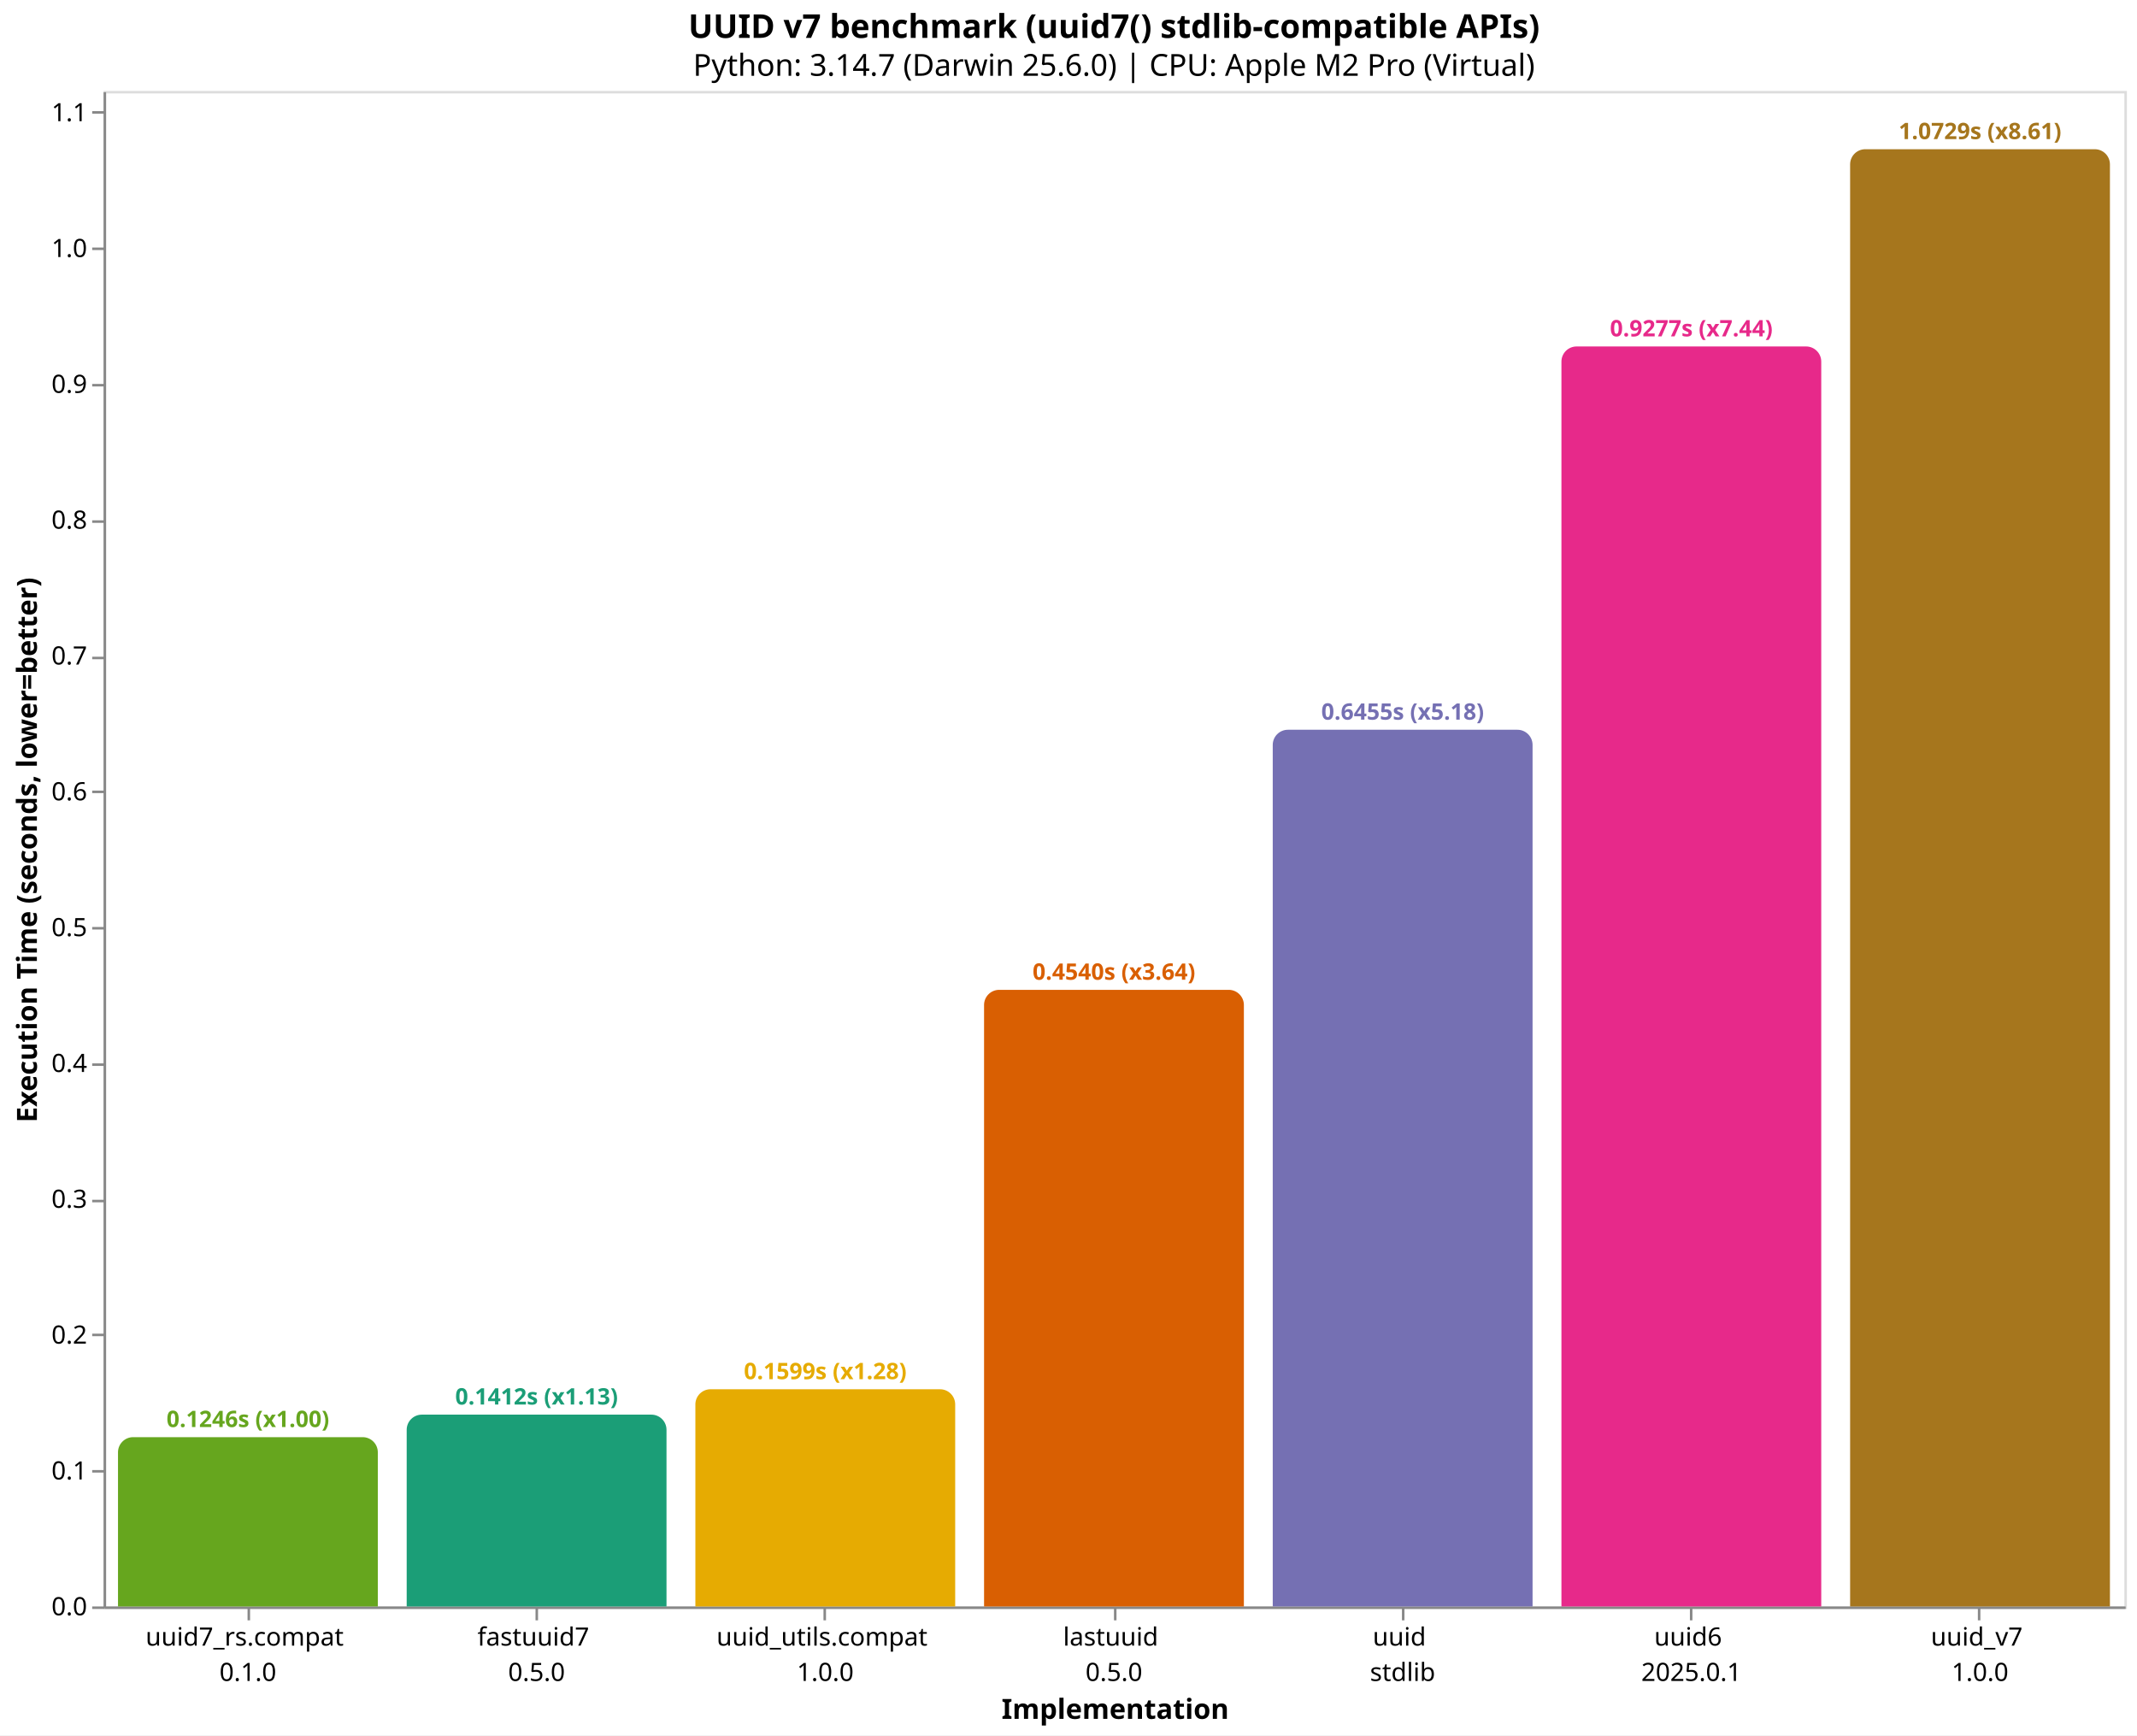
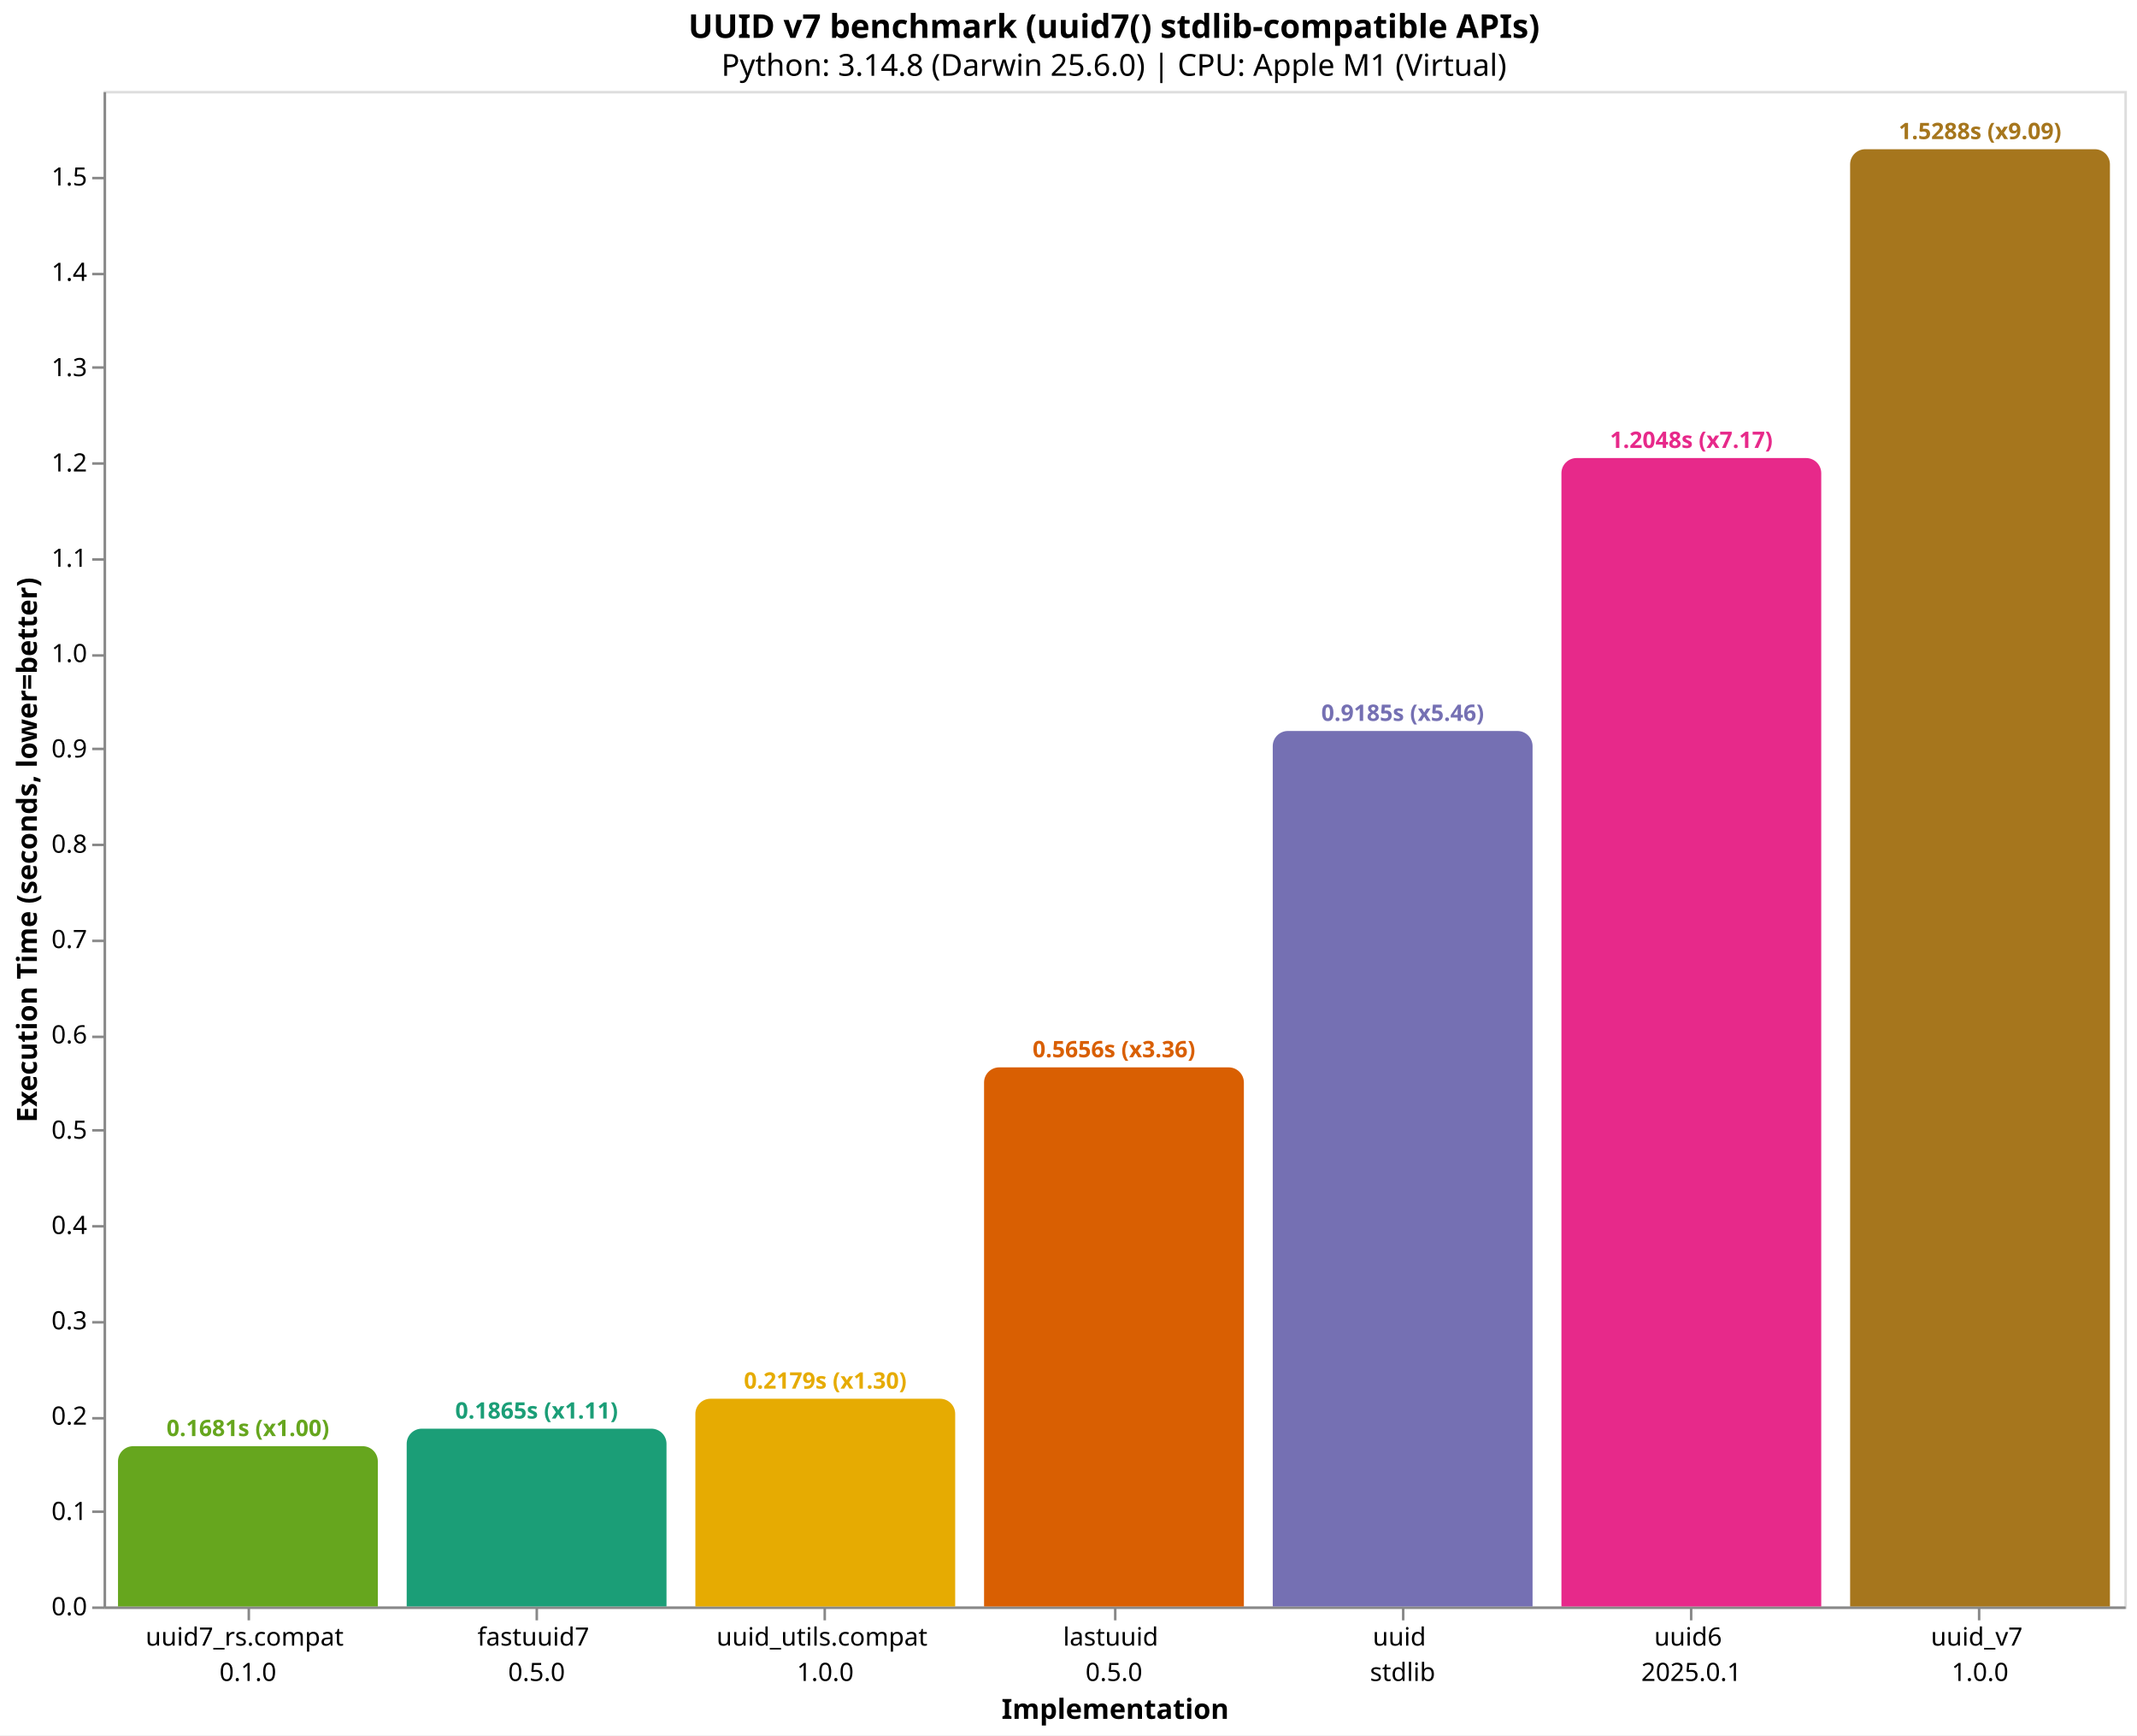
<svg xmlns="http://www.w3.org/2000/svg" version="1.1" class="marks" width="846" height="687" viewBox="0 0 846 687">
  <rect width="846" height="687" fill="white" />
  <g fill="none" stroke-miterlimit="10" transform="translate(41,36)">
    <g class="mark-group role-frame root" role="graphics-object" aria-roledescription="group mark container">
      <g transform="translate(0,0)">
        <path class="background" aria-hidden="true" d="M0.5,0.5h800v600h-800Z" stroke="#ddd" />
        <g>
          <g class="mark-group role-axis" role="graphics-symbol" aria-roledescription="axis" aria-label="X-axis titled 'Implementation' for a discrete scale with 7 values: uuid7_rs.compat&#10;0.1.0, fastuuid7&#10;0.5.0, uuid_utils.compat&#10;1.0.0, lastuuid&#10;0.5.0, uuid&#10;stdlib, uuid6&#10;2025.0.1, uuid_v7&#10;1.0.0">
            <g transform="translate(0.5,600.5)">
              <path class="background" aria-hidden="true" d="M0,0h0v0h0Z" pointer-events="none" />
              <g>
                <g class="mark-rule role-axis-tick" pointer-events="none">
                  <line transform="translate(57,0)" x2="0" y2="5" stroke="#888" stroke-width="1" opacity="1" />
                  <line transform="translate(171,0)" x2="0" y2="5" stroke="#888" stroke-width="1" opacity="1" />
                  <line transform="translate(285,0)" x2="0" y2="5" stroke="#888" stroke-width="1" opacity="1" />
                  <line transform="translate(400,0)" x2="0" y2="5" stroke="#888" stroke-width="1" opacity="1" />
                  <line transform="translate(514,0)" x2="0" y2="5" stroke="#888" stroke-width="1" opacity="1" />
                  <line transform="translate(628,0)" x2="0" y2="5" stroke="#888" stroke-width="1" opacity="1" />
                  <line transform="translate(742,0)" x2="0" y2="5" stroke="#888" stroke-width="1" opacity="1" />
                </g>
                <g class="mark-text role-axis-label" pointer-events="none">
                  <text text-anchor="middle" transform="translate(56.64286,15)" font-family="sans-serif" font-size="10px" fill="#000" opacity="1">
                    <tspan>uuid7_rs.compat</tspan>
                    <tspan x="0" dy="14">0.1.0</tspan>
                  </text>
                  <text text-anchor="middle" transform="translate(170.9286,15)" font-family="sans-serif" font-size="10px" fill="#000" opacity="1">
                    <tspan>fastuuid7</tspan>
                    <tspan x="0" dy="14">0.5.0</tspan>
                  </text>
                  <text text-anchor="middle" transform="translate(285.2143,15)" font-family="sans-serif" font-size="10px" fill="#000" opacity="1">
                    <tspan>uuid_utils.compat</tspan>
                    <tspan x="0" dy="14">1.0.0</tspan>
                  </text>
                  <text text-anchor="middle" transform="translate(399.5,15)" font-family="sans-serif" font-size="10px" fill="#000" opacity="1">
                    <tspan>lastuuid</tspan>
                    <tspan x="0" dy="14">0.5.0</tspan>
                  </text>
                  <text text-anchor="middle" transform="translate(513.7857,15)" font-family="sans-serif" font-size="10px" fill="#000" opacity="1">
                    <tspan>uuid</tspan>
                    <tspan x="0" dy="14">stdlib</tspan>
                  </text>
                  <text text-anchor="middle" transform="translate(628.0714,15)" font-family="sans-serif" font-size="10px" fill="#000" opacity="1">
                    <tspan>uuid6</tspan>
                    <tspan x="0" dy="14">2025.0.1</tspan>
                  </text>
                  <text text-anchor="middle" transform="translate(742.3571,15)" font-family="sans-serif" font-size="10px" fill="#000" opacity="1">
                    <tspan>uuid_v7</tspan>
                    <tspan x="0" dy="14">1.0.0</tspan>
                  </text>
                </g>
                <g class="mark-rule role-axis-domain" pointer-events="none">
                  <line transform="translate(0,0)" x2="800" y2="0" stroke="#888" stroke-width="1" opacity="1" />
                </g>
                <g class="mark-text role-axis-title" pointer-events="none">
                  <text text-anchor="middle" transform="translate(400,44)" font-family="sans-serif" font-size="11px" font-weight="bold" fill="#000" opacity="1">Implementation</text>
                </g>
              </g>
              <path class="foreground" aria-hidden="true" d="" pointer-events="none" display="none" />
            </g>
          </g>
-           <g class="mark-group role-axis" role="graphics-symbol" aria-roledescription="axis" aria-label="Y-axis titled 'Execution Time (seconds, lower=better)' for a linear scale with values from 0.0 to 1.1">
+           <g class="mark-group role-axis" role="graphics-symbol" aria-roledescription="axis" aria-label="Y-axis titled 'Execution Time (seconds, lower=better)' for a linear scale with values from 0.0 to 1.6">
            <g transform="translate(0.5,0.5)">
              <path class="background" aria-hidden="true" d="M0,0h0v0h0Z" pointer-events="none" />
              <g>
                <g class="mark-rule role-axis-tick" pointer-events="none">
                  <line transform="translate(0,600)" x2="-5" y2="0" stroke="#888" stroke-width="1" opacity="1" />
-                   <line transform="translate(0,546)" x2="-5" y2="0" stroke="#888" stroke-width="1" opacity="1" />
-                   <line transform="translate(0,492)" x2="-5" y2="0" stroke="#888" stroke-width="1" opacity="1" />
-                   <line transform="translate(0,439)" x2="-5" y2="0" stroke="#888" stroke-width="1" opacity="1" />
-                   <line transform="translate(0,385)" x2="-5" y2="0" stroke="#888" stroke-width="1" opacity="1" />
-                   <line transform="translate(0,331)" x2="-5" y2="0" stroke="#888" stroke-width="1" opacity="1" />
-                   <line transform="translate(0,277)" x2="-5" y2="0" stroke="#888" stroke-width="1" opacity="1" />
-                   <line transform="translate(0,224)" x2="-5" y2="0" stroke="#888" stroke-width="1" opacity="1" />
-                   <line transform="translate(0,170)" x2="-5" y2="0" stroke="#888" stroke-width="1" opacity="1" />
-                   <line transform="translate(0,116)" x2="-5" y2="0" stroke="#888" stroke-width="1" opacity="1" />
-                   <line transform="translate(0,62)" x2="-5" y2="0" stroke="#888" stroke-width="1" opacity="1" />
-                   <line transform="translate(0,8)" x2="-5" y2="0" stroke="#888" stroke-width="1" opacity="1" />
+                   <line transform="translate(0,562)" x2="-5" y2="0" stroke="#888" stroke-width="1" opacity="1" />
+                   <line transform="translate(0,525)" x2="-5" y2="0" stroke="#888" stroke-width="1" opacity="1" />
+                   <line transform="translate(0,487)" x2="-5" y2="0" stroke="#888" stroke-width="1" opacity="1" />
+                   <line transform="translate(0,449)" x2="-5" y2="0" stroke="#888" stroke-width="1" opacity="1" />
+                   <line transform="translate(0,411)" x2="-5" y2="0" stroke="#888" stroke-width="1" opacity="1" />
+                   <line transform="translate(0,374)" x2="-5" y2="0" stroke="#888" stroke-width="1" opacity="1" />
+                   <line transform="translate(0,336)" x2="-5" y2="0" stroke="#888" stroke-width="1" opacity="1" />
+                   <line transform="translate(0,298)" x2="-5" y2="0" stroke="#888" stroke-width="1" opacity="1" />
+                   <line transform="translate(0,260)" x2="-5" y2="0" stroke="#888" stroke-width="1" opacity="1" />
+                   <line transform="translate(0,223)" x2="-5" y2="0" stroke="#888" stroke-width="1" opacity="1" />
+                   <line transform="translate(0,185)" x2="-5" y2="0" stroke="#888" stroke-width="1" opacity="1" />
+                   <line transform="translate(0,147)" x2="-5" y2="0" stroke="#888" stroke-width="1" opacity="1" />
+                   <line transform="translate(0,109)" x2="-5" y2="0" stroke="#888" stroke-width="1" opacity="1" />
+                   <line transform="translate(0,72)" x2="-5" y2="0" stroke="#888" stroke-width="1" opacity="1" />
+                   <line transform="translate(0,34)" x2="-5" y2="0" stroke="#888" stroke-width="1" opacity="1" />
                </g>
                <g class="mark-text role-axis-label" pointer-events="none">
                  <text text-anchor="end" transform="translate(-7,603)" font-family="sans-serif" font-size="10px" fill="#000" opacity="1">0.0</text>
-                   <text text-anchor="end" transform="translate(-7,549.2263)" font-family="sans-serif" font-size="10px" fill="#000" opacity="1">0.1</text>
-                   <text text-anchor="end" transform="translate(-7,495.4526)" font-family="sans-serif" font-size="10px" fill="#000" opacity="1">0.2</text>
-                   <text text-anchor="end" transform="translate(-7,441.6789)" font-family="sans-serif" font-size="10px" fill="#000" opacity="1">0.3</text>
-                   <text text-anchor="end" transform="translate(-7,387.9052)" font-family="sans-serif" font-size="10px" fill="#000" opacity="1">0.4</text>
-                   <text text-anchor="end" transform="translate(-7,334.1315)" font-family="sans-serif" font-size="10px" fill="#000" opacity="1">0.5</text>
-                   <text text-anchor="end" transform="translate(-7,280.3578)" font-family="sans-serif" font-size="10px" fill="#000" opacity="1">0.6</text>
-                   <text text-anchor="end" transform="translate(-7,226.5841)" font-family="sans-serif" font-size="10px" fill="#000" opacity="1">0.7</text>
-                   <text text-anchor="end" transform="translate(-7,172.8104)" font-family="sans-serif" font-size="10px" fill="#000" opacity="1">0.8</text>
-                   <text text-anchor="end" transform="translate(-7,119.0367)" font-family="sans-serif" font-size="10px" fill="#000" opacity="1">0.9</text>
-                   <text text-anchor="end" transform="translate(-7,65.26303)" font-family="sans-serif" font-size="10px" fill="#000" opacity="1">1.0</text>
-                   <text text-anchor="end" transform="translate(-7,11.48933)" font-family="sans-serif" font-size="10px" fill="#000" opacity="1">1.1</text>
+                   <text text-anchor="end" transform="translate(-7,565.2635)" font-family="sans-serif" font-size="10px" fill="#000" opacity="1">0.1</text>
+                   <text text-anchor="end" transform="translate(-7,527.527)" font-family="sans-serif" font-size="10px" fill="#000" opacity="1">0.2</text>
+                   <text text-anchor="end" transform="translate(-7,489.7905)" font-family="sans-serif" font-size="10px" fill="#000" opacity="1">0.3</text>
+                   <text text-anchor="end" transform="translate(-7,452.054)" font-family="sans-serif" font-size="10px" fill="#000" opacity="1">0.4</text>
+                   <text text-anchor="end" transform="translate(-7,414.3175)" font-family="sans-serif" font-size="10px" fill="#000" opacity="1">0.5</text>
+                   <text text-anchor="end" transform="translate(-7,376.581)" font-family="sans-serif" font-size="10px" fill="#000" opacity="1">0.6</text>
+                   <text text-anchor="end" transform="translate(-7,338.8445)" font-family="sans-serif" font-size="10px" fill="#000" opacity="1">0.7</text>
+                   <text text-anchor="end" transform="translate(-7,301.108)" font-family="sans-serif" font-size="10px" fill="#000" opacity="1">0.8</text>
+                   <text text-anchor="end" transform="translate(-7,263.3715)" font-family="sans-serif" font-size="10px" fill="#000" opacity="1">0.9</text>
+                   <text text-anchor="end" transform="translate(-7,225.635)" font-family="sans-serif" font-size="10px" fill="#000" opacity="1">1.0</text>
+                   <text text-anchor="end" transform="translate(-7,187.8984)" font-family="sans-serif" font-size="10px" fill="#000" opacity="1">1.1</text>
+                   <text text-anchor="end" transform="translate(-7,150.1619)" font-family="sans-serif" font-size="10px" fill="#000" opacity="1">1.2</text>
+                   <text text-anchor="end" transform="translate(-7,112.4254)" font-family="sans-serif" font-size="10px" fill="#000" opacity="1">1.3</text>
+                   <text text-anchor="end" transform="translate(-7,74.68893)" font-family="sans-serif" font-size="10px" fill="#000" opacity="1">1.4</text>
+                   <text text-anchor="end" transform="translate(-7,36.95243)" font-family="sans-serif" font-size="10px" fill="#000" opacity="1">1.5</text>
                </g>
                <g class="mark-rule role-axis-domain" pointer-events="none">
                  <line transform="translate(0,600)" x2="0" y2="-600" stroke="#888" stroke-width="1" opacity="1" />
                </g>
                <g class="mark-text role-axis-title" pointer-events="none">
                  <text text-anchor="middle" transform="translate(-24.90137,300) rotate(-90) translate(0,-2)" font-family="sans-serif" font-size="11px" font-weight="bold" fill="#000" opacity="1">Execution Time (seconds, lower=better)</text>
                </g>
              </g>
              <path class="foreground" aria-hidden="true" d="" pointer-events="none" display="none" />
            </g>
          </g>
          <g class="mark-group role-scope" role="graphics-object" aria-roledescription="group mark container">
-             <g transform="translate(5.714286,532.9747)">
-               <path class="background" aria-hidden="true" d="M6,0L96.857,0C100.169,0,102.857,2.689,102.857,6L102.857,67.025C102.857,67.025,102.857,67.025,102.857,67.025L0,67.025C0,67.025,0,67.025,0,67.025L0,6C0,2.689,2.689,0,6,0Z" />
+             <g transform="translate(5.714286,536.5548)">
+               <path class="background" aria-hidden="true" d="M6,0L96.857,0C100.169,0,102.857,2.689,102.857,6L102.857,63.445C102.857,63.445,102.857,63.445,102.857,63.445L0,63.445C0,63.445,0,63.445,0,63.445L0,6C0,2.689,2.689,0,6,0Z" />
              <g clip-path="url(#clip10)">
                <g class="mark-group role-scope" role="graphics-object" aria-roledescription="group mark container">
-                   <g transform="translate(0,-532.9747)">
-                     <path class="background" aria-hidden="true" d="M0,0h102.857v0h-102.857Z" />
-                     <g>
-                       <g class="mark-rect role-mark layer_0_marks" role="graphics-object" aria-roledescription="rect mark container">
-                         <path aria-label="Implementation: uuid7_rs.compat&#10;0.1.0; Execution Time (seconds, lower=better): 0.124643333; implementation: uuid7_rs.compat; Execution Time (s): 0.1246; Slowdown: 1.00" role="graphics-symbol" aria-roledescription="bar" d="M0,532.975h102.857v67.025h-102.857Z" fill="#66a61e" />
-                       </g>
-                     </g>
-                     <path class="foreground" aria-hidden="true" d="" display="none" />
-                   </g>
-                 </g>
-               </g>
-               <path class="foreground" aria-hidden="true" d="" display="none" />
-             </g>
-             <g transform="translate(120,524.0619)">
-               <path class="background" aria-hidden="true" d="M6,0L96.857,0C100.169,0,102.857,2.689,102.857,6L102.857,75.938C102.857,75.938,102.857,75.938,102.857,75.938L0,75.938C0,75.938,0,75.938,0,75.938L0,6C0,2.689,2.689,0,6,0Z" />
+                   <g transform="translate(0,-536.5548)">
+                     <path class="background" aria-hidden="true" d="M0,0h102.857v0h-102.857Z" />
+                     <g>
+                       <g class="mark-rect role-mark layer_0_marks" role="graphics-object" aria-roledescription="rect mark container">
+                         <path aria-label="Implementation: uuid7_rs.compat&#10;0.1.0; Execution Time (seconds, lower=better): 0.168126917; implementation: uuid7_rs.compat; Execution Time (s): 0.1681; Slowdown: 1.00" role="graphics-symbol" aria-roledescription="bar" d="M0,536.555h102.857v63.445h-102.857Z" fill="#66a61e" />
+                       </g>
+                     </g>
+                     <path class="foreground" aria-hidden="true" d="" display="none" />
+                   </g>
+                 </g>
+               </g>
+               <path class="foreground" aria-hidden="true" d="" display="none" />
+             </g>
+             <g transform="translate(120,529.6175)">
+               <path class="background" aria-hidden="true" d="M6,0L96.857,0C100.169,0,102.857,2.689,102.857,6L102.857,70.382C102.857,70.382,102.857,70.382,102.857,70.382L0,70.382C0,70.382,0,70.382,0,70.382L0,6C0,2.689,2.689,0,6,0Z" />
              <g clip-path="url(#clip11)">
                <g class="mark-group role-scope" role="graphics-object" aria-roledescription="group mark container">
-                   <g transform="translate(0,-524.0619)">
-                     <path class="background" aria-hidden="true" d="M0,0h102.857v0h-102.857Z" />
-                     <g>
-                       <g class="mark-rect role-mark layer_0_marks" role="graphics-object" aria-roledescription="rect mark container">
-                         <path aria-label="Implementation: fastuuid7&#10;0.5.0; Execution Time (seconds, lower=better): 0.141218; implementation: fastuuid7; Execution Time (s): 0.1412; Slowdown: 1.13" role="graphics-symbol" aria-roledescription="bar" d="M0,524.062h102.857v75.938h-102.857Z" fill="#1b9e77" />
-                       </g>
-                     </g>
-                     <path class="foreground" aria-hidden="true" d="" display="none" />
-                   </g>
-                 </g>
-               </g>
-               <path class="foreground" aria-hidden="true" d="" display="none" />
-             </g>
-             <g transform="translate(234.2857,514.0112)">
-               <path class="background" aria-hidden="true" d="M6,0L96.857,0C100.169,0,102.857,2.689,102.857,6L102.857,85.989C102.857,85.989,102.857,85.989,102.857,85.989L0,85.989C0,85.989,0,85.989,0,85.989L0,6C0,2.689,2.689,0,6,0Z" />
+                   <g transform="translate(0,-529.6175)">
+                     <path class="background" aria-hidden="true" d="M0,0h102.857v0h-102.857Z" />
+                     <g>
+                       <g class="mark-rect role-mark layer_0_marks" role="graphics-object" aria-roledescription="rect mark container">
+                         <path aria-label="Implementation: fastuuid7&#10;0.5.0; Execution Time (seconds, lower=better): 0.186510375; implementation: fastuuid7; Execution Time (s): 0.1865; Slowdown: 1.11" role="graphics-symbol" aria-roledescription="bar" d="M0,529.618h102.857v70.382h-102.857Z" fill="#1b9e77" />
+                       </g>
+                     </g>
+                     <path class="foreground" aria-hidden="true" d="" display="none" />
+                   </g>
+                 </g>
+               </g>
+               <path class="foreground" aria-hidden="true" d="" display="none" />
+             </g>
+             <g transform="translate(234.2857,517.7669)">
+               <path class="background" aria-hidden="true" d="M6,0L96.857,0C100.169,0,102.857,2.689,102.857,6L102.857,82.233C102.857,82.233,102.857,82.233,102.857,82.233L0,82.233C0,82.233,0,82.233,0,82.233L0,6C0,2.689,2.689,0,6,0Z" />
              <g clip-path="url(#clip12)">
                <g class="mark-group role-scope" role="graphics-object" aria-roledescription="group mark container">
-                   <g transform="translate(0,-514.0112)">
-                     <path class="background" aria-hidden="true" d="M0,0h102.857v0h-102.857Z" />
-                     <g>
-                       <g class="mark-rect role-mark layer_0_marks" role="graphics-object" aria-roledescription="rect mark container">
-                         <path aria-label="Implementation: uuid_utils.compat&#10;1.0.0; Execution Time (seconds, lower=better): 0.159908666; implementation: uuid_utils.compat; Execution Time (s): 0.1599; Slowdown: 1.28" role="graphics-symbol" aria-roledescription="bar" d="M0,514.011h102.857v85.989h-102.857Z" fill="#e6ab02" />
-                       </g>
-                     </g>
-                     <path class="foreground" aria-hidden="true" d="" display="none" />
-                   </g>
-                 </g>
-               </g>
-               <path class="foreground" aria-hidden="true" d="" display="none" />
-             </g>
-             <g transform="translate(348.5714,355.8793)">
-               <path class="background" aria-hidden="true" d="M6,0L96.857,0C100.169,0,102.857,2.689,102.857,6L102.857,244.121C102.857,244.121,102.857,244.121,102.857,244.121L0,244.121C0,244.121,0,244.121,0,244.121L0,6C0,2.689,2.689,0,6,0Z" />
+                   <g transform="translate(0,-517.7669)">
+                     <path class="background" aria-hidden="true" d="M0,0h102.857v0h-102.857Z" />
+                     <g>
+                       <g class="mark-rect role-mark layer_0_marks" role="graphics-object" aria-roledescription="rect mark container">
+                         <path aria-label="Implementation: uuid_utils.compat&#10;1.0.0; Execution Time (seconds, lower=better): 0.217913875; implementation: uuid_utils.compat; Execution Time (s): 0.2179; Slowdown: 1.30" role="graphics-symbol" aria-roledescription="bar" d="M0,517.767h102.857v82.233h-102.857Z" fill="#e6ab02" />
+                       </g>
+                     </g>
+                     <path class="foreground" aria-hidden="true" d="" display="none" />
+                   </g>
+                 </g>
+               </g>
+               <path class="foreground" aria-hidden="true" d="" display="none" />
+             </g>
+             <g transform="translate(348.5714,386.578)">
+               <path class="background" aria-hidden="true" d="M6,0L96.857,0C100.169,0,102.857,2.689,102.857,6L102.857,213.422C102.857,213.422,102.857,213.422,102.857,213.422L0,213.422C0,213.422,0,213.422,0,213.422L0,6C0,2.689,2.689,0,6,0Z" />
              <g clip-path="url(#clip13)">
                <g class="mark-group role-scope" role="graphics-object" aria-roledescription="group mark container">
-                   <g transform="translate(0,-355.8793)">
-                     <path class="background" aria-hidden="true" d="M0,0h102.857v0h-102.857Z" />
-                     <g>
-                       <g class="mark-rect role-mark layer_0_marks" role="graphics-object" aria-roledescription="rect mark container">
-                         <path aria-label="Implementation: lastuuid&#10;0.5.0; Execution Time (seconds, lower=better): 0.453977916; implementation: lastuuid; Execution Time (s): 0.4540; Slowdown: 3.64" role="graphics-symbol" aria-roledescription="bar" d="M0,355.879h102.857v244.121h-102.857Z" fill="#d95f02" />
-                       </g>
-                     </g>
-                     <path class="foreground" aria-hidden="true" d="" display="none" />
-                   </g>
-                 </g>
-               </g>
-               <path class="foreground" aria-hidden="true" d="" display="none" />
-             </g>
-             <g transform="translate(462.8571,252.9141)">
-               <path class="background" aria-hidden="true" d="M6,0L96.857,0C100.169,0,102.857,2.689,102.857,6L102.857,347.086C102.857,347.086,102.857,347.086,102.857,347.086L0,347.086C0,347.086,0,347.086,0,347.086L0,6C0,2.689,2.689,0,6,0Z" />
+                   <g transform="translate(0,-386.578)">
+                     <path class="background" aria-hidden="true" d="M0,0h102.857v0h-102.857Z" />
+                     <g>
+                       <g class="mark-rect role-mark layer_0_marks" role="graphics-object" aria-roledescription="rect mark container">
+                         <path aria-label="Implementation: lastuuid&#10;0.5.0; Execution Time (seconds, lower=better): 0.565558417; implementation: lastuuid; Execution Time (s): 0.5656; Slowdown: 3.36" role="graphics-symbol" aria-roledescription="bar" d="M0,386.578h102.857v213.422h-102.857Z" fill="#d95f02" />
+                       </g>
+                     </g>
+                     <path class="foreground" aria-hidden="true" d="" display="none" />
+                   </g>
+                 </g>
+               </g>
+               <path class="foreground" aria-hidden="true" d="" display="none" />
+             </g>
+             <g transform="translate(462.8571,253.4004)">
+               <path class="background" aria-hidden="true" d="M6,0L96.857,0C100.169,0,102.857,2.689,102.857,6L102.857,346.6C102.857,346.6,102.857,346.6,102.857,346.6L0,346.6C0,346.6,0,346.6,0,346.6L0,6C0,2.689,2.689,0,6,0Z" />
              <g clip-path="url(#clip14)">
                <g class="mark-group role-scope" role="graphics-object" aria-roledescription="group mark container">
-                   <g transform="translate(0,-252.9141)">
-                     <path class="background" aria-hidden="true" d="M0,0h102.857v0h-102.857Z" />
-                     <g>
-                       <g class="mark-rect role-mark layer_0_marks" role="graphics-object" aria-roledescription="rect mark container">
-                         <path aria-label="Implementation: uuid&#10;stdlib; Execution Time (seconds, lower=better): 0.645456708; implementation: uuid; Execution Time (s): 0.6455; Slowdown: 5.18" role="graphics-symbol" aria-roledescription="bar" d="M0,252.914h102.857v347.086h-102.857Z" fill="#7570b3" />
-                       </g>
-                     </g>
-                     <path class="foreground" aria-hidden="true" d="" display="none" />
-                   </g>
-                 </g>
-               </g>
-               <path class="foreground" aria-hidden="true" d="" display="none" />
-             </g>
-             <g transform="translate(577.1429,101.1652)">
-               <path class="background" aria-hidden="true" d="M6,0L96.857,0C100.169,0,102.857,2.689,102.857,6L102.857,498.835C102.857,498.835,102.857,498.835,102.857,498.835L0,498.835C0,498.835,0,498.835,0,498.835L0,6C0,2.689,2.689,0,6,0Z" />
+                   <g transform="translate(0,-253.4004)">
+                     <path class="background" aria-hidden="true" d="M0,0h102.857v0h-102.857Z" />
+                     <g>
+                       <g class="mark-rect role-mark layer_0_marks" role="graphics-object" aria-roledescription="rect mark container">
+                         <path aria-label="Implementation: uuid&#10;stdlib; Execution Time (seconds, lower=better): 0.918473; implementation: uuid; Execution Time (s): 0.9185; Slowdown: 5.46" role="graphics-symbol" aria-roledescription="bar" d="M0,253.4h102.857v346.6h-102.857Z" fill="#7570b3" />
+                       </g>
+                     </g>
+                     <path class="foreground" aria-hidden="true" d="" display="none" />
+                   </g>
+                 </g>
+               </g>
+               <path class="foreground" aria-hidden="true" d="" display="none" />
+             </g>
+             <g transform="translate(577.1429,145.3409)">
+               <path class="background" aria-hidden="true" d="M6,0L96.857,0C100.169,0,102.857,2.689,102.857,6L102.857,454.659C102.857,454.659,102.857,454.659,102.857,454.659L0,454.659C0,454.659,0,454.659,0,454.659L0,6C0,2.689,2.689,0,6,0Z" />
              <g clip-path="url(#clip15)">
                <g class="mark-group role-scope" role="graphics-object" aria-roledescription="group mark container">
-                   <g transform="translate(0,-101.1652)">
-                     <path class="background" aria-hidden="true" d="M0,0h102.857v0h-102.857Z" />
-                     <g>
-                       <g class="mark-rect role-mark layer_0_marks" role="graphics-object" aria-roledescription="rect mark container">
-                         <path aria-label="Implementation: uuid6&#10;2025.0.1; Execution Time (seconds, lower=better): 0.927655708; implementation: uuid6; Execution Time (s): 0.9277; Slowdown: 7.44" role="graphics-symbol" aria-roledescription="bar" d="M0,101.165h102.857v498.835h-102.857Z" fill="#e7298a" />
+                   <g transform="translate(0,-145.3409)">
+                     <path class="background" aria-hidden="true" d="M0,0h102.857v0h-102.857Z" />
+                     <g>
+                       <g class="mark-rect role-mark layer_0_marks" role="graphics-object" aria-roledescription="rect mark container">
+                         <path aria-label="Implementation: uuid6&#10;2025.0.1; Execution Time (seconds, lower=better): 1.204825791; implementation: uuid6; Execution Time (s): 1.2048; Slowdown: 7.17" role="graphics-symbol" aria-roledescription="bar" d="M0,145.341h102.857v454.659h-102.857Z" fill="#e7298a" />
                      </g>
                    </g>
                    <path class="foreground" aria-hidden="true" d="" display="none" />
                  </g>
                </g>
              </g>
              <path class="foreground" aria-hidden="true" d="" display="none" />
            </g>
            <g transform="translate(691.4286,23.07692)">
              <path class="background" aria-hidden="true" d="M6,0L96.857,0C100.169,0,102.857,2.689,102.857,6L102.857,576.923C102.857,576.923,102.857,576.923,102.857,576.923L0,576.923C0,576.923,0,576.923,0,576.923L0,6C0,2.689,2.689,0,6,0Z" />
              <g clip-path="url(#clip16)">
                <g class="mark-group role-scope" role="graphics-object" aria-roledescription="group mark container">
                  <g transform="translate(0,-23.07692)">
                    <path class="background" aria-hidden="true" d="M0,0h102.857v0h-102.857Z" />
                    <g>
                      <g class="mark-rect role-mark layer_0_marks" role="graphics-object" aria-roledescription="rect mark container">
-                         <path aria-label="Implementation: uuid_v7&#10;1.0.0; Execution Time (seconds, lower=better): 1.07287225; implementation: uuid_v7; Execution Time (s): 1.0729; Slowdown: 8.61" role="graphics-symbol" aria-roledescription="bar" d="M0,23.077h102.857v576.923h-102.857Z" fill="#a6761d" />
+                         <path aria-label="Implementation: uuid_v7&#10;1.0.0; Execution Time (seconds, lower=better): 1.528819583; implementation: uuid_v7; Execution Time (s): 1.5288; Slowdown: 9.09" role="graphics-symbol" aria-roledescription="bar" d="M0,23.077h102.857v576.923h-102.857Z" fill="#a6761d" />
                      </g>
                    </g>
                    <path class="foreground" aria-hidden="true" d="" display="none" />
                  </g>
                </g>
              </g>
              <path class="foreground" aria-hidden="true" d="" display="none" />
            </g>
          </g>
          <g class="mark-text role-mark layer_1_marks" role="graphics-object" aria-roledescription="text mark container">
-             <text aria-label="Implementation: uuid7_rs.compat&#10;0.1.0; Execution Time (seconds, lower=better): 0.124643333; implementation: uuid7_rs.compat; label: 0.1246s (x1.00); Execution Time (s): 0.1246; Slowdown: 1.00" role="graphics-symbol" aria-roledescription="text mark" text-anchor="middle" transform="translate(57.14286,528.9747)" font-family="sans-serif" font-size="9px" font-weight="bold" fill="#66a61e">0.1246s (x1.00)</text>
-             <text aria-label="Implementation: fastuuid7&#10;0.5.0; Execution Time (seconds, lower=better): 0.141218; implementation: fastuuid7; label: 0.1412s (x1.13); Execution Time (s): 0.1412; Slowdown: 1.13" role="graphics-symbol" aria-roledescription="text mark" text-anchor="middle" transform="translate(171.4286,520.0619)" font-family="sans-serif" font-size="9px" font-weight="bold" fill="#1b9e77">0.1412s (x1.13)</text>
-             <text aria-label="Implementation: uuid_utils.compat&#10;1.0.0; Execution Time (seconds, lower=better): 0.159908666; implementation: uuid_utils.compat; label: 0.1599s (x1.28); Execution Time (s): 0.1599; Slowdown: 1.28" role="graphics-symbol" aria-roledescription="text mark" text-anchor="middle" transform="translate(285.7143,510.0112)" font-family="sans-serif" font-size="9px" font-weight="bold" fill="#e6ab02">0.1599s (x1.28)</text>
-             <text aria-label="Implementation: lastuuid&#10;0.5.0; Execution Time (seconds, lower=better): 0.453977916; implementation: lastuuid; label: 0.4540s (x3.64); Execution Time (s): 0.4540; Slowdown: 3.64" role="graphics-symbol" aria-roledescription="text mark" text-anchor="middle" transform="translate(400,351.8793)" font-family="sans-serif" font-size="9px" font-weight="bold" fill="#d95f02">0.4540s (x3.64)</text>
-             <text aria-label="Implementation: uuid&#10;stdlib; Execution Time (seconds, lower=better): 0.645456708; implementation: uuid; label: 0.6455s (x5.18); Execution Time (s): 0.6455; Slowdown: 5.18" role="graphics-symbol" aria-roledescription="text mark" text-anchor="middle" transform="translate(514.2857,248.9141)" font-family="sans-serif" font-size="9px" font-weight="bold" fill="#7570b3">0.6455s (x5.18)</text>
-             <text aria-label="Implementation: uuid6&#10;2025.0.1; Execution Time (seconds, lower=better): 0.927655708; implementation: uuid6; label: 0.9277s (x7.44); Execution Time (s): 0.9277; Slowdown: 7.44" role="graphics-symbol" aria-roledescription="text mark" text-anchor="middle" transform="translate(628.5714,97.16523)" font-family="sans-serif" font-size="9px" font-weight="bold" fill="#e7298a">0.9277s (x7.44)</text>
-             <text aria-label="Implementation: uuid_v7&#10;1.0.0; Execution Time (seconds, lower=better): 1.07287225; implementation: uuid_v7; label: 1.0729s (x8.61); Execution Time (s): 1.0729; Slowdown: 8.61" role="graphics-symbol" aria-roledescription="text mark" text-anchor="middle" transform="translate(742.8571,19.07692)" font-family="sans-serif" font-size="9px" font-weight="bold" fill="#a6761d">1.0729s (x8.61)</text>
+             <text aria-label="Implementation: uuid7_rs.compat&#10;0.1.0; Execution Time (seconds, lower=better): 0.168126917; implementation: uuid7_rs.compat; label: 0.1681s (x1.00); Execution Time (s): 0.1681; Slowdown: 1.00" role="graphics-symbol" aria-roledescription="text mark" text-anchor="middle" transform="translate(57.14286,532.5548)" font-family="sans-serif" font-size="9px" font-weight="bold" fill="#66a61e">0.1681s (x1.00)</text>
+             <text aria-label="Implementation: fastuuid7&#10;0.5.0; Execution Time (seconds, lower=better): 0.186510375; implementation: fastuuid7; label: 0.1865s (x1.11); Execution Time (s): 0.1865; Slowdown: 1.11" role="graphics-symbol" aria-roledescription="text mark" text-anchor="middle" transform="translate(171.4286,525.6175)" font-family="sans-serif" font-size="9px" font-weight="bold" fill="#1b9e77">0.1865s (x1.11)</text>
+             <text aria-label="Implementation: uuid_utils.compat&#10;1.0.0; Execution Time (seconds, lower=better): 0.217913875; implementation: uuid_utils.compat; label: 0.2179s (x1.30); Execution Time (s): 0.2179; Slowdown: 1.30" role="graphics-symbol" aria-roledescription="text mark" text-anchor="middle" transform="translate(285.7143,513.7669)" font-family="sans-serif" font-size="9px" font-weight="bold" fill="#e6ab02">0.2179s (x1.30)</text>
+             <text aria-label="Implementation: lastuuid&#10;0.5.0; Execution Time (seconds, lower=better): 0.565558417; implementation: lastuuid; label: 0.5656s (x3.36); Execution Time (s): 0.5656; Slowdown: 3.36" role="graphics-symbol" aria-roledescription="text mark" text-anchor="middle" transform="translate(400,382.578)" font-family="sans-serif" font-size="9px" font-weight="bold" fill="#d95f02">0.5656s (x3.36)</text>
+             <text aria-label="Implementation: uuid&#10;stdlib; Execution Time (seconds, lower=better): 0.918473; implementation: uuid; label: 0.9185s (x5.46); Execution Time (s): 0.9185; Slowdown: 5.46" role="graphics-symbol" aria-roledescription="text mark" text-anchor="middle" transform="translate(514.2857,249.4004)" font-family="sans-serif" font-size="9px" font-weight="bold" fill="#7570b3">0.9185s (x5.46)</text>
+             <text aria-label="Implementation: uuid6&#10;2025.0.1; Execution Time (seconds, lower=better): 1.204825791; implementation: uuid6; label: 1.2048s (x7.17); Execution Time (s): 1.2048; Slowdown: 7.17" role="graphics-symbol" aria-roledescription="text mark" text-anchor="middle" transform="translate(628.5714,141.3409)" font-family="sans-serif" font-size="9px" font-weight="bold" fill="#e7298a">1.2048s (x7.17)</text>
+             <text aria-label="Implementation: uuid_v7&#10;1.0.0; Execution Time (seconds, lower=better): 1.528819583; implementation: uuid_v7; label: 1.5288s (x9.09); Execution Time (s): 1.5288; Slowdown: 9.09" role="graphics-symbol" aria-roledescription="text mark" text-anchor="middle" transform="translate(742.8571,19.07692)" font-family="sans-serif" font-size="9px" font-weight="bold" fill="#a6761d">1.5288s (x9.09)</text>
          </g>
          <g class="mark-group role-title">
            <g transform="translate(400,-31)">
              <path class="background" aria-hidden="true" d="M0,0h0v0h0Z" pointer-events="none" />
              <g>
                <g class="mark-text role-title-text" role="graphics-symbol" aria-roledescription="title" aria-label="Title text 'UUID v7 benchmark (uuid7() stdlib-compatible APIs)'" pointer-events="none">
                  <text text-anchor="middle" transform="translate(0,10)" font-family="sans-serif" font-size="13px" font-weight="bold" fill="#000" opacity="1">UUID v7 benchmark (uuid7() stdlib-compatible APIs)</text>
                </g>
-                 <g class="mark-text role-title-subtitle" role="graphics-symbol" aria-roledescription="subtitle" aria-label="Subtitle text 'Python: 3.14.7 (Darwin 25.6.0) | CPU: Apple M2 Pro (Virtual)'" pointer-events="none">
-                   <text text-anchor="middle" transform="translate(0,25)" font-family="sans-serif" font-size="12px" fill="#000" opacity="1">Python: 3.14.7 (Darwin 25.6.0) | CPU: Apple M2 Pro (Virtual)</text>
+                 <g class="mark-text role-title-subtitle" role="graphics-symbol" aria-roledescription="subtitle" aria-label="Subtitle text 'Python: 3.14.8 (Darwin 25.6.0) | CPU: Apple M1 (Virtual)'" pointer-events="none">
+                   <text text-anchor="middle" transform="translate(0,25)" font-family="sans-serif" font-size="12px" fill="#000" opacity="1">Python: 3.14.8 (Darwin 25.6.0) | CPU: Apple M1 (Virtual)</text>
                </g>
              </g>
              <path class="foreground" aria-hidden="true" d="" pointer-events="none" display="none" />
            </g>
          </g>
        </g>
        <path class="foreground" aria-hidden="true" d="" display="none" />
      </g>
    </g>
  </g>
  <defs>
    <clipPath id="clip10">
-       <path d="M6,0L96.857,0C100.169,0,102.857,2.689,102.857,6L102.857,67.025C102.857,67.025,102.857,67.025,102.857,67.025L0,67.025C0,67.025,0,67.025,0,67.025L0,6C0,2.689,2.689,0,6,0Z" />
+       <path d="M6,0L96.857,0C100.169,0,102.857,2.689,102.857,6L102.857,63.445C102.857,63.445,102.857,63.445,102.857,63.445L0,63.445C0,63.445,0,63.445,0,63.445L0,6C0,2.689,2.689,0,6,0Z" />
    </clipPath>
    <clipPath id="clip11">
-       <path d="M6,0L96.857,0C100.169,0,102.857,2.689,102.857,6L102.857,75.938C102.857,75.938,102.857,75.938,102.857,75.938L0,75.938C0,75.938,0,75.938,0,75.938L0,6C0,2.689,2.689,0,6,0Z" />
+       <path d="M6,0L96.857,0C100.169,0,102.857,2.689,102.857,6L102.857,70.382C102.857,70.382,102.857,70.382,102.857,70.382L0,70.382C0,70.382,0,70.382,0,70.382L0,6C0,2.689,2.689,0,6,0Z" />
    </clipPath>
    <clipPath id="clip12">
-       <path d="M6,0L96.857,0C100.169,0,102.857,2.689,102.857,6L102.857,85.989C102.857,85.989,102.857,85.989,102.857,85.989L0,85.989C0,85.989,0,85.989,0,85.989L0,6C0,2.689,2.689,0,6,0Z" />
+       <path d="M6,0L96.857,0C100.169,0,102.857,2.689,102.857,6L102.857,82.233C102.857,82.233,102.857,82.233,102.857,82.233L0,82.233C0,82.233,0,82.233,0,82.233L0,6C0,2.689,2.689,0,6,0Z" />
    </clipPath>
    <clipPath id="clip13">
-       <path d="M6,0L96.857,0C100.169,0,102.857,2.689,102.857,6L102.857,244.121C102.857,244.121,102.857,244.121,102.857,244.121L0,244.121C0,244.121,0,244.121,0,244.121L0,6C0,2.689,2.689,0,6,0Z" />
+       <path d="M6,0L96.857,0C100.169,0,102.857,2.689,102.857,6L102.857,213.422C102.857,213.422,102.857,213.422,102.857,213.422L0,213.422C0,213.422,0,213.422,0,213.422L0,6C0,2.689,2.689,0,6,0Z" />
    </clipPath>
    <clipPath id="clip14">
-       <path d="M6,0L96.857,0C100.169,0,102.857,2.689,102.857,6L102.857,347.086C102.857,347.086,102.857,347.086,102.857,347.086L0,347.086C0,347.086,0,347.086,0,347.086L0,6C0,2.689,2.689,0,6,0Z" />
+       <path d="M6,0L96.857,0C100.169,0,102.857,2.689,102.857,6L102.857,346.6C102.857,346.6,102.857,346.6,102.857,346.6L0,346.6C0,346.6,0,346.6,0,346.6L0,6C0,2.689,2.689,0,6,0Z" />
    </clipPath>
    <clipPath id="clip15">
-       <path d="M6,0L96.857,0C100.169,0,102.857,2.689,102.857,6L102.857,498.835C102.857,498.835,102.857,498.835,102.857,498.835L0,498.835C0,498.835,0,498.835,0,498.835L0,6C0,2.689,2.689,0,6,0Z" />
+       <path d="M6,0L96.857,0C100.169,0,102.857,2.689,102.857,6L102.857,454.659C102.857,454.659,102.857,454.659,102.857,454.659L0,454.659C0,454.659,0,454.659,0,454.659L0,6C0,2.689,2.689,0,6,0Z" />
    </clipPath>
    <clipPath id="clip16">
      <path d="M6,0L96.857,0C100.169,0,102.857,2.689,102.857,6L102.857,576.923C102.857,576.923,102.857,576.923,102.857,576.923L0,576.923C0,576.923,0,576.923,0,576.923L0,6C0,2.689,2.689,0,6,0Z" />
    </clipPath>
  </defs>
</svg>
